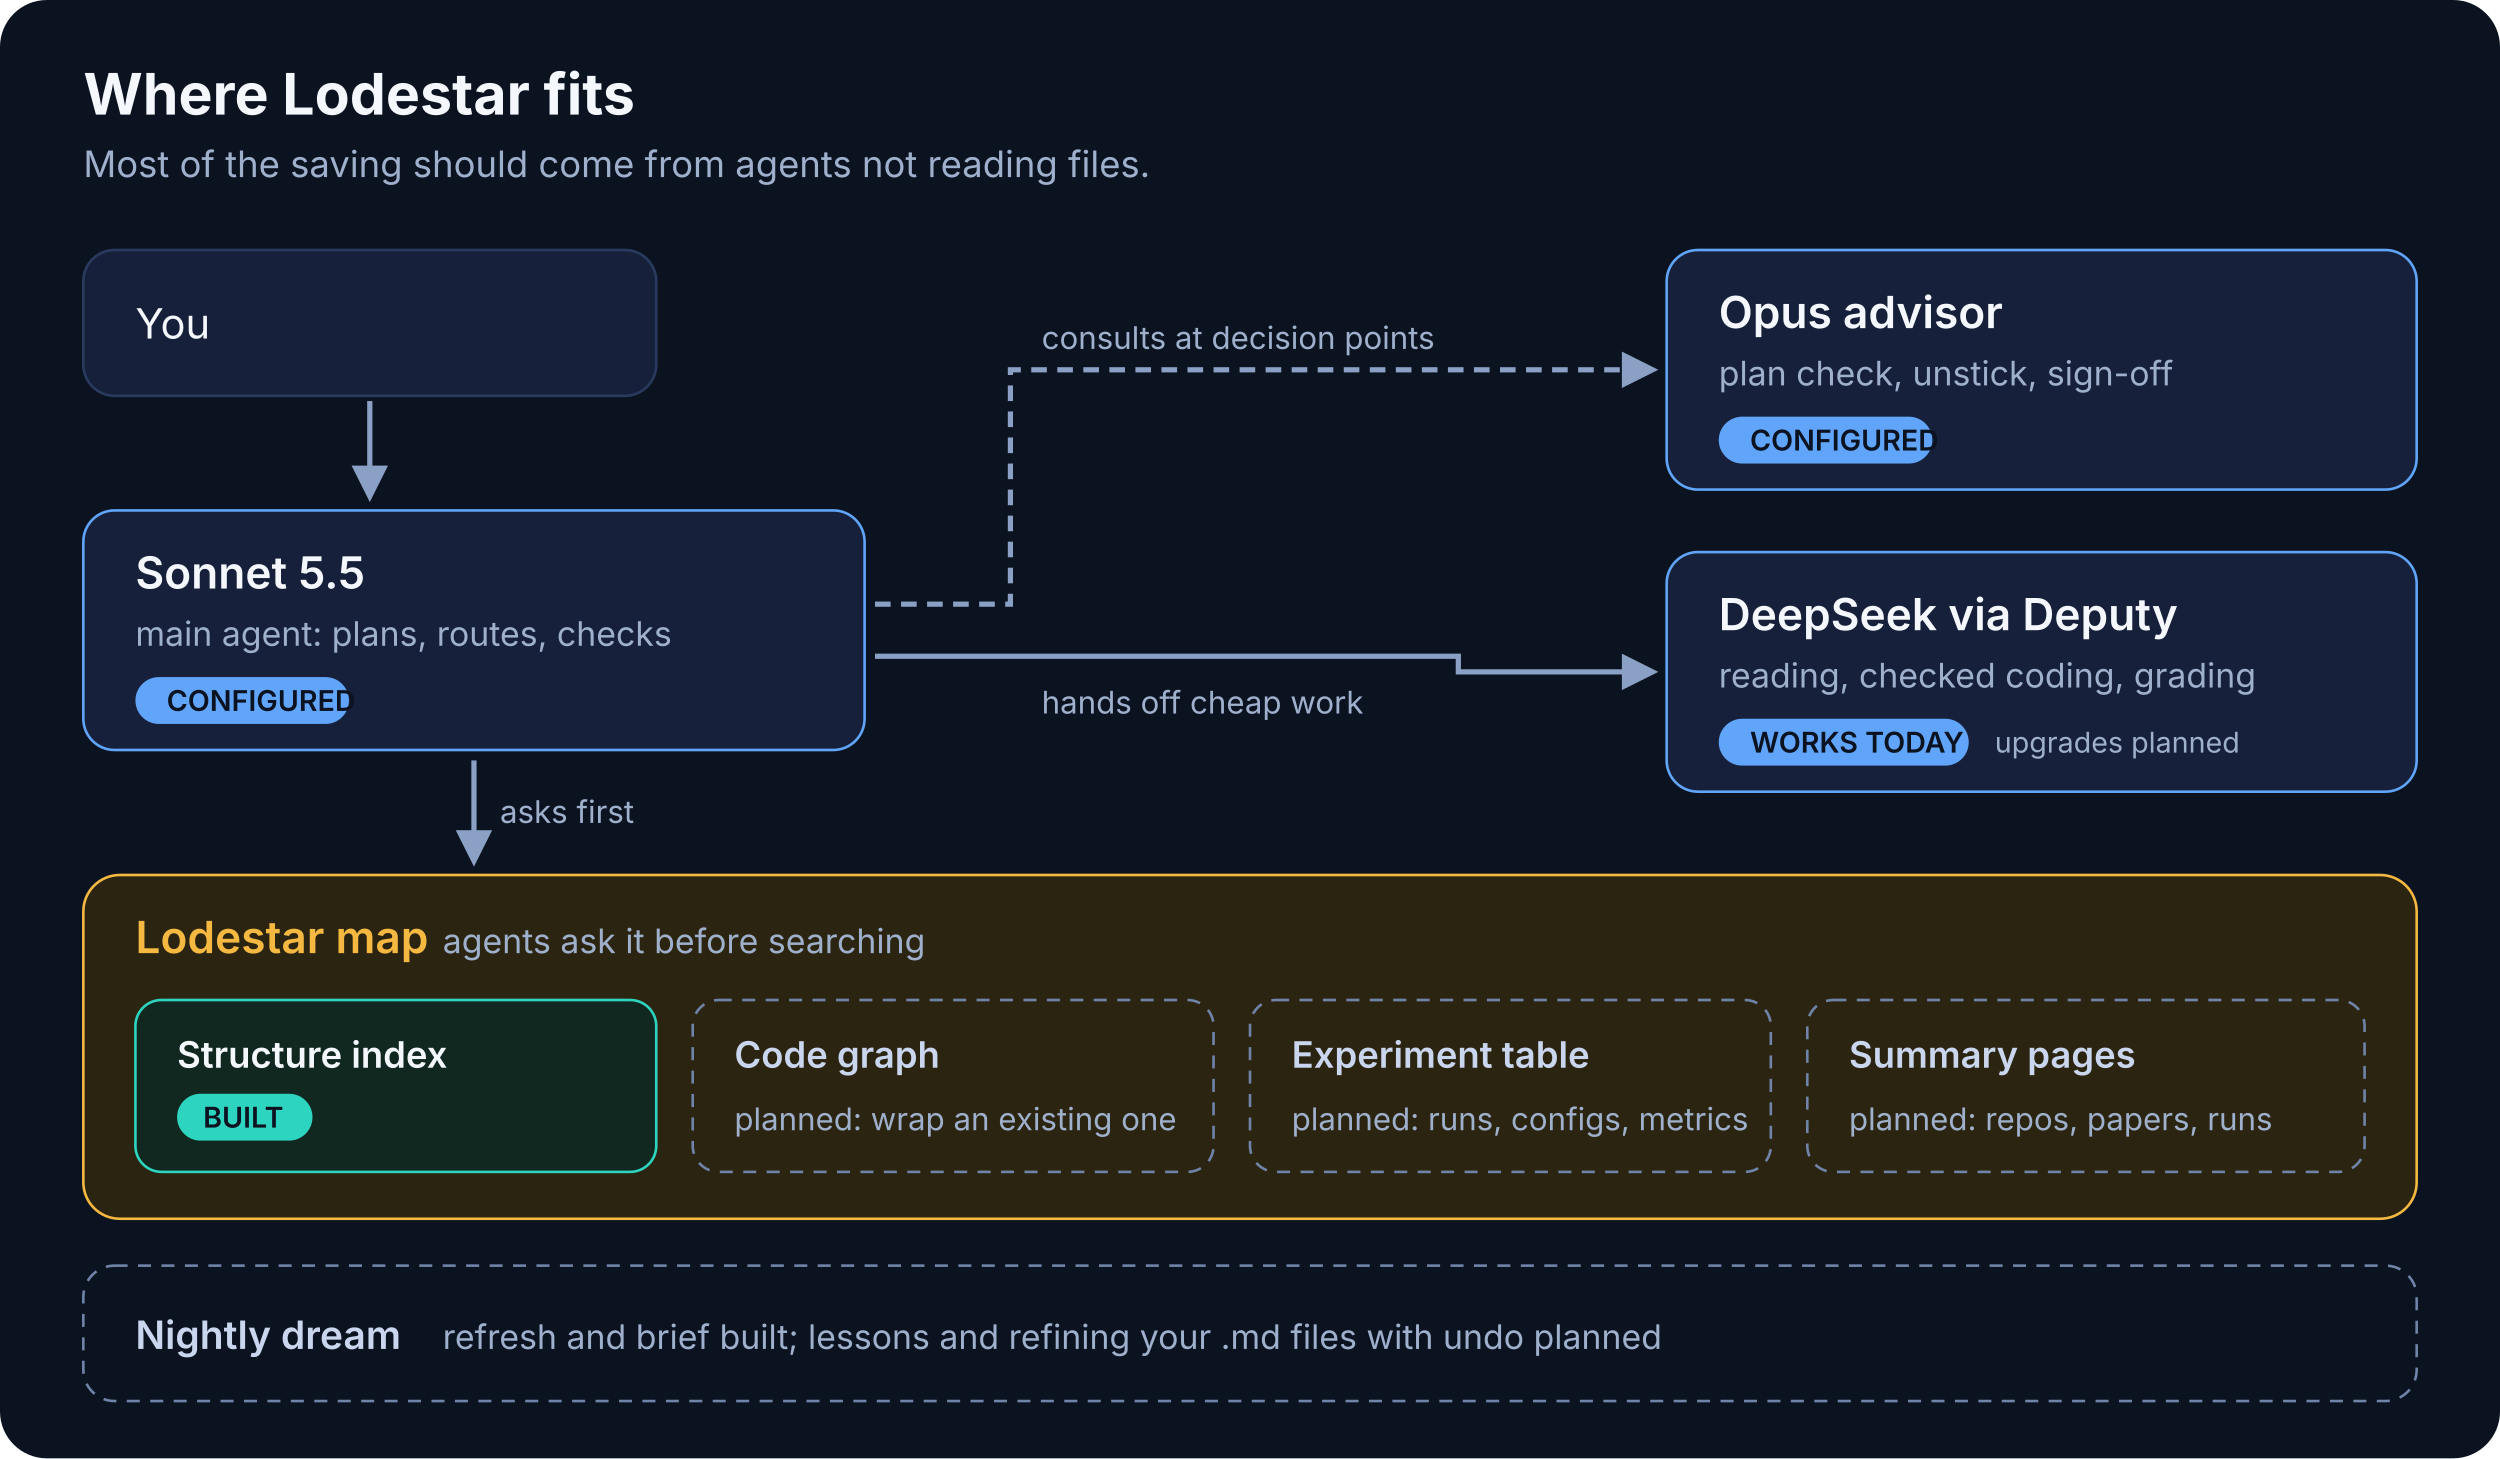
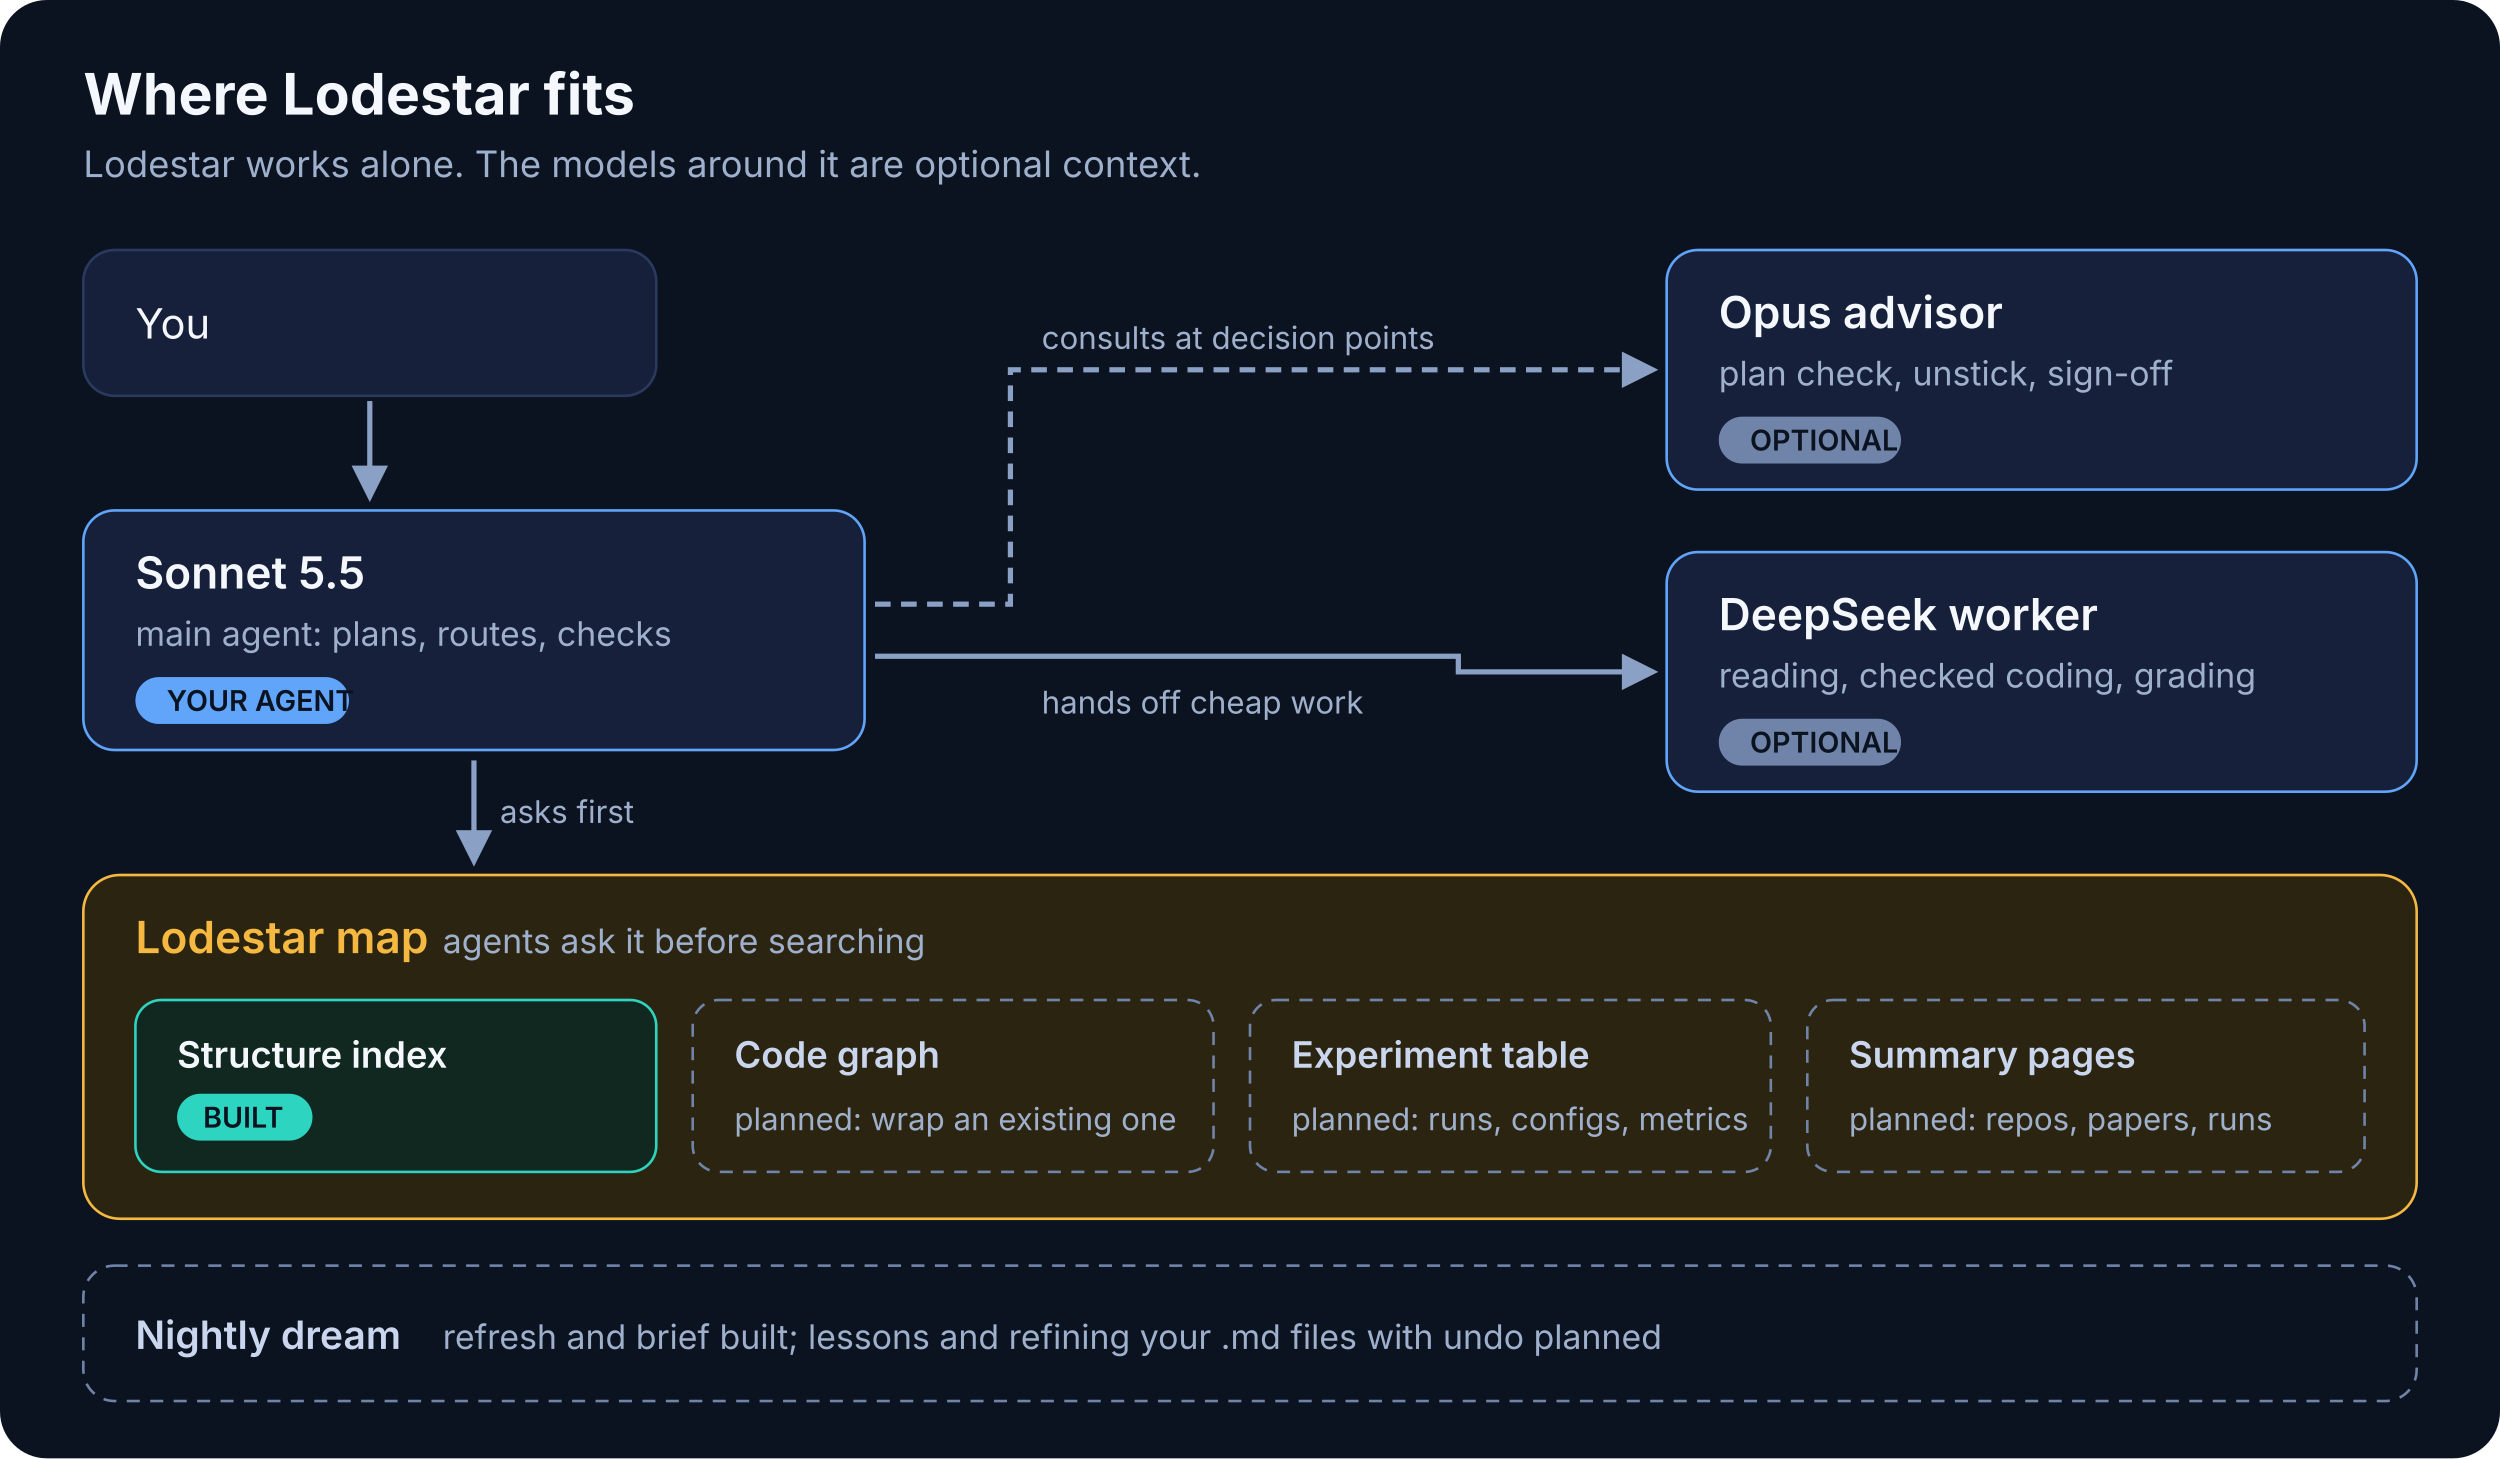
<svg xmlns="http://www.w3.org/2000/svg" viewBox="0 0 960 560" width="960" height="560" role="img" aria-labelledby="t d">
  <defs>
    <marker id="a" viewBox="0 0 10 10" refX="8" refY="5" markerWidth="7" markerHeight="7" orient="auto">
      <path d="M0 0 L10 5 L0 10 z" fill="#8aa0c4" />
    </marker>
  </defs>
  <rect width="960" height="560" rx="18" fill="#0b1220" />
  <g font-family="Segoe UI, Inter, system-ui, sans-serif">
    <text x="32" y="44" font-size="22" font-weight="700" fill="#f4f7fb">Where Lodestar fits</text>
-     <text x="32" y="68" font-size="14" fill="#9fb0cc">Most of the saving should come from agents not reading files.</text>
+     <text x="32" y="68" font-size="14" fill="#9fb0cc">Lodestar works alone. The models around it are optional context.</text>
    <rect x="32" y="96" width="220" height="56" rx="12" fill="#16203a" stroke="#2a3a5f" />
    <text x="52" y="130" font-size="16" fill="#f4f7fb">You</text>
    <rect x="32" y="196" width="300" height="92" rx="12" fill="#16203a" stroke="#60a5fa" />
    <text x="52" y="226" font-size="17" font-weight="600" fill="#f4f7fb">Sonnet 5.5</text>
    <text x="52" y="248" font-size="13" fill="#9fb0cc">main agent: plans, routes, checks</text>
    <rect x="52" y="260" width="82" height="18" rx="9" fill="#60a5fa" />
-     <text x="64" y="273" font-size="11" font-weight="600" fill="#0b1220">CONFIGURED</text>
+     <text x="64" y="273" font-size="11" font-weight="600" fill="#0b1220">YOUR AGENT</text>
    <rect x="640" y="96" width="288" height="92" rx="12" fill="#16203a" stroke="#60a5fa" />
    <text x="660" y="126" font-size="17" font-weight="600" fill="#f4f7fb">Opus advisor</text>
    <text x="660" y="148" font-size="13" fill="#9fb0cc">plan check, unstick, sign-off</text>
-     <rect x="660" y="160" width="82" height="18" rx="9" fill="#60a5fa" />
-     <text x="672" y="173" font-size="11" font-weight="600" fill="#0b1220">CONFIGURED</text>
+     <rect x="660" y="160" width="70" height="18" rx="9" fill="#6f84a8" />
+     <text x="672" y="173" font-size="11" font-weight="600" fill="#0b1220">OPTIONAL</text>
    <rect x="640" y="212" width="288" height="92" rx="12" fill="#16203a" stroke="#60a5fa" />
-     <text x="660" y="242" font-size="17" font-weight="600" fill="#f4f7fb">DeepSeek via Deputy</text>
+     <text x="660" y="242" font-size="17" font-weight="600" fill="#f4f7fb">DeepSeek worker</text>
    <text x="660" y="264" font-size="13" fill="#9fb0cc">reading, checked coding, grading</text>
-     <rect x="660" y="276" width="96" height="18" rx="9" fill="#60a5fa" />
-     <text x="672" y="289" font-size="11" font-weight="600" fill="#0b1220">WORKS TODAY</text>
-     <text x="766" y="289" font-size="11" fill="#9fb0cc">upgrades planned</text>
+     <rect x="660" y="276" width="70" height="18" rx="9" fill="#6f84a8" />
+     <text x="672" y="289" font-size="11" font-weight="600" fill="#0b1220">OPTIONAL</text>
    <rect x="32" y="336" width="896" height="132" rx="14" fill="#2b2410" stroke="#f5b942" />
    <text x="52" y="366" font-size="17" font-weight="600" fill="#f5b942">Lodestar map</text>
    <text x="170" y="366" font-size="13" fill="#9fb0cc">agents ask it before searching</text>
    <rect x="52" y="384" width="200" height="66" rx="10" fill="#10281f" stroke="#2dd4bf" />
    <text x="68" y="410" font-size="14" font-weight="600" fill="#f4f7fb">Structure index</text>
    <rect x="68" y="420" width="52" height="18" rx="9" fill="#2dd4bf" />
    <text x="78" y="433" font-size="11" font-weight="600" fill="#0b1220">BUILT</text>
    <rect x="266" y="384" width="200" height="66" rx="10" fill="none" stroke="#6f84a8" stroke-dasharray="5 4" />
    <text x="282" y="410" font-size="14" font-weight="600" fill="#c9d6ee">Code graph</text>
    <text x="282" y="434" font-size="12" fill="#9fb0cc">planned: wrap an existing one</text>
    <rect x="480" y="384" width="200" height="66" rx="10" fill="none" stroke="#6f84a8" stroke-dasharray="5 4" />
    <text x="496" y="410" font-size="14" font-weight="600" fill="#c9d6ee">Experiment table</text>
    <text x="496" y="434" font-size="12" fill="#9fb0cc">planned: runs, configs, metrics</text>
    <rect x="694" y="384" width="214" height="66" rx="10" fill="none" stroke="#6f84a8" stroke-dasharray="5 4" />
    <text x="710" y="410" font-size="14" font-weight="600" fill="#c9d6ee">Summary pages</text>
    <text x="710" y="434" font-size="12" fill="#9fb0cc">planned: repos, papers, runs</text>
    <rect x="32" y="486" width="896" height="52" rx="12" fill="none" stroke="#6f84a8" stroke-dasharray="5 4" />
    <text x="52" y="518" font-size="15" font-weight="600" fill="#c9d6ee">Nightly dream</text>
    <text x="170" y="518" font-size="13" fill="#9fb0cc">refresh and brief built; lessons and refining your .md files with undo planned</text>
  </g>
  <g stroke="#8aa0c4" stroke-width="2" fill="none" marker-end="url(#a)">
    <line x1="142" y1="154" x2="142" y2="190" />
    <path d="M336 232 L388 232 L388 142 L634 142" stroke-dasharray="6 4" />
    <path d="M336 252 L560 252 L560 258 L634 258" />
    <line x1="182" y1="292" x2="182" y2="330" />
  </g>
  <g font-family="Segoe UI, Inter, system-ui, sans-serif" font-size="12" fill="#9fb0cc">
    <text x="400" y="134">consults at decision points</text>
    <text x="400" y="274">hands off cheap work</text>
    <text x="192" y="316">asks first</text>
  </g>
</svg>
